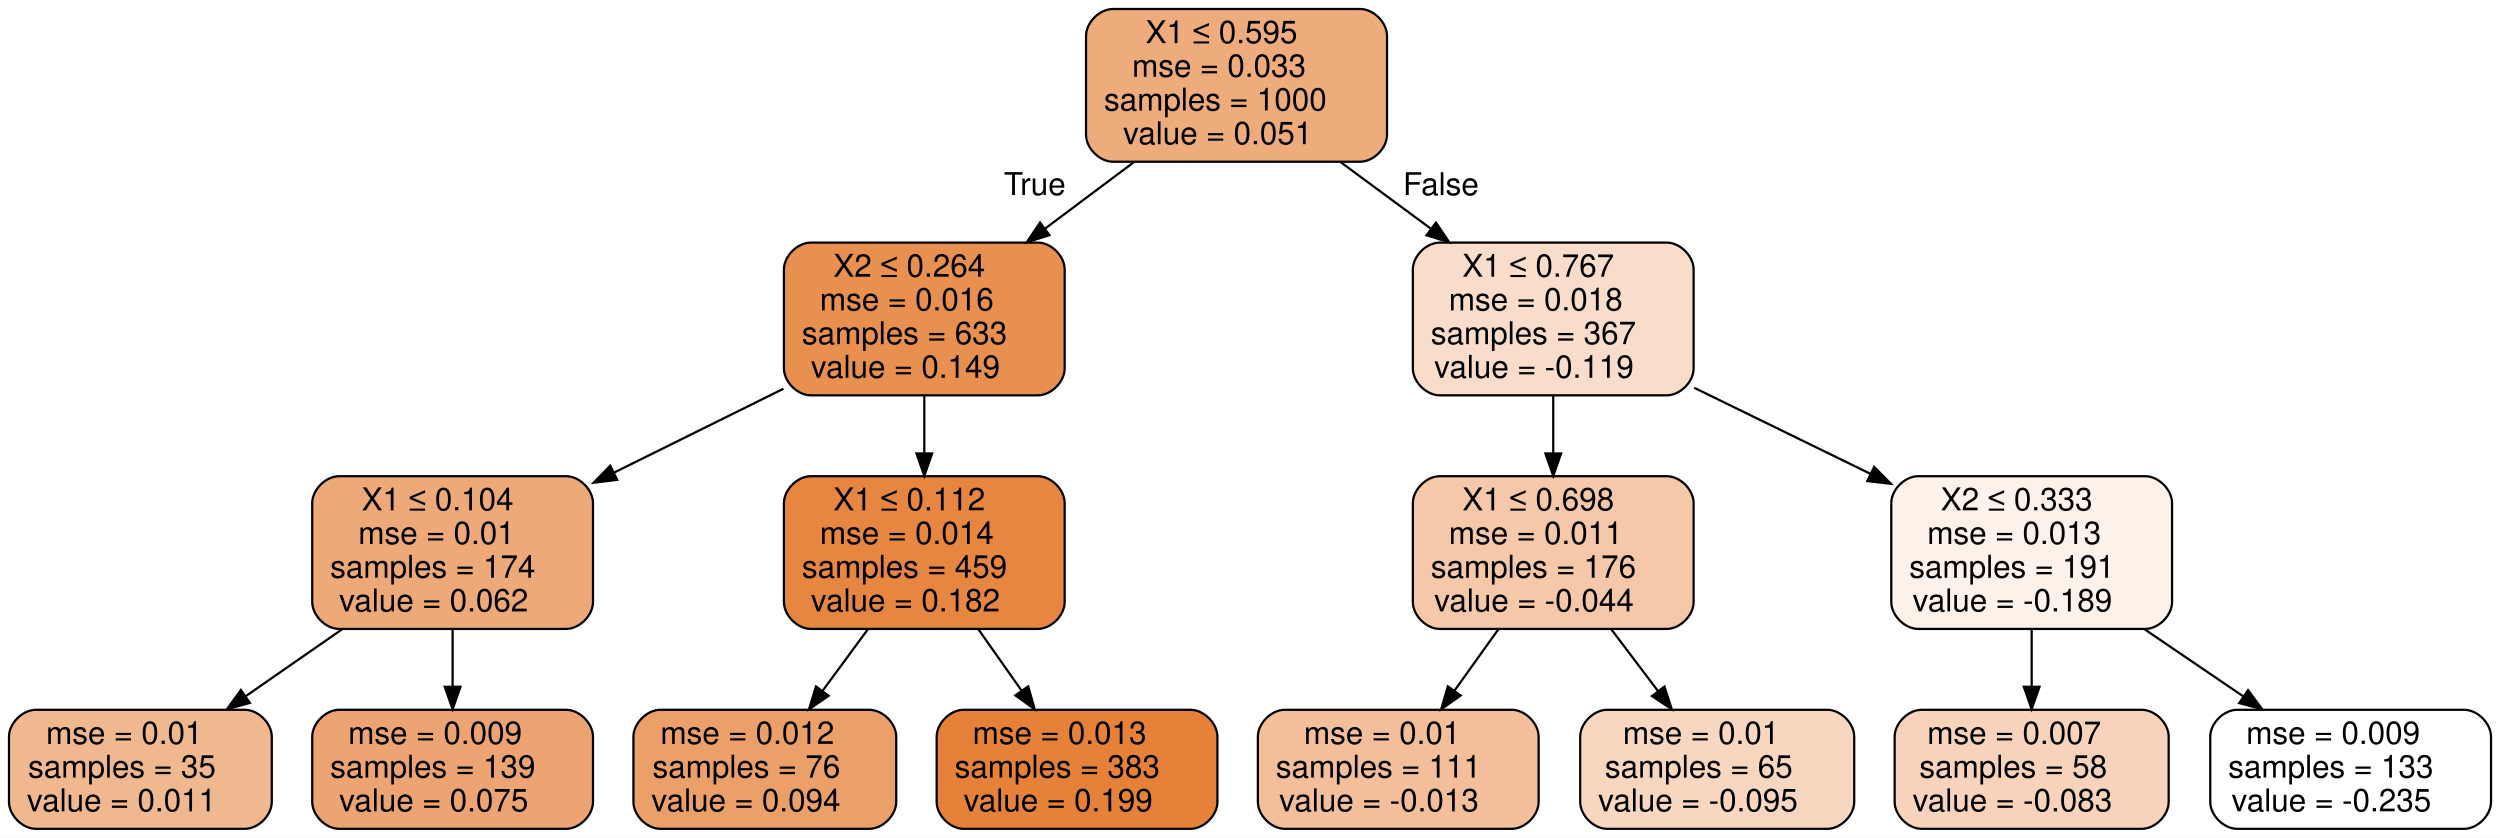
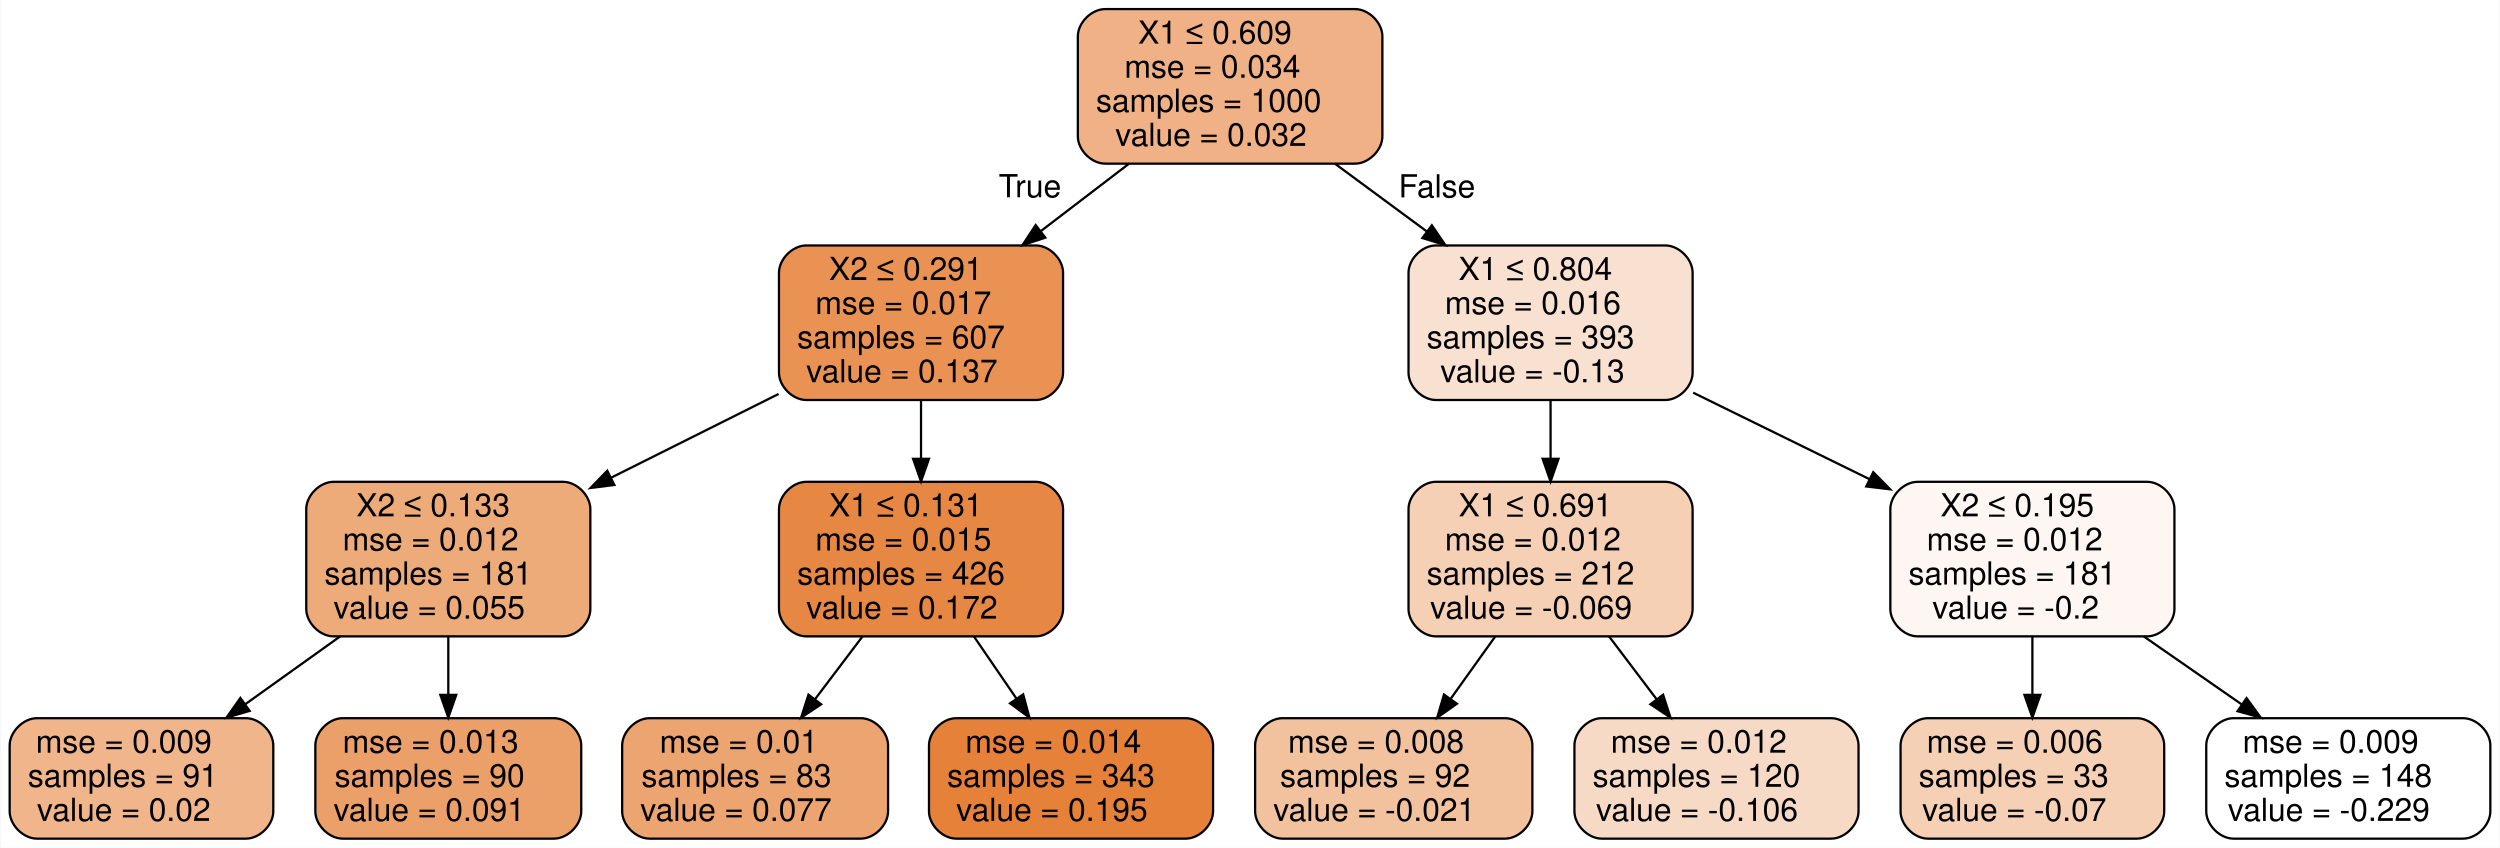
- <svg xmlns="http://www.w3.org/2000/svg" width="1113pt" height="373pt" viewBox="0.00 0.00 1113.00 373.00">
+ <svg xmlns="http://www.w3.org/2000/svg" width="1100pt" height="373pt" viewBox="0.00 0.00 1099.50 373.00">
  <g id="graph0" class="graph" transform="scale(1 1) rotate(0) translate(4 369)">
-     <polygon fill="#ffffff" stroke="transparent" points="-4,4 -4,-369 1109,-369 1109,4 -4,4" />
+     <polygon fill="#ffffff" stroke="transparent" points="-4,4 -4,-369 1095.5,-369 1095.5,4 -4,4" />
    <g id="node1" class="node">
-       <path fill="#eeac7d" stroke="#000000" d="M601.5,-365C601.5,-365 491.5,-365 491.5,-365 485.5,-365 479.5,-359 479.5,-353 479.5,-353 479.5,-309 479.5,-309 479.5,-303 485.5,-297 491.5,-297 491.5,-297 601.5,-297 601.5,-297 607.5,-297 613.5,-303 613.5,-309 613.5,-309 613.5,-353 613.5,-353 613.5,-359 607.5,-365 601.5,-365" />
-       <text text-anchor="start" x="506" y="-349.8" font-family="Helvetica,sans-Serif" font-size="14.00" fill="#000000">X1 ≤ 0.595</text>
-       <text text-anchor="start" x="500" y="-334.8" font-family="Helvetica,sans-Serif" font-size="14.00" fill="#000000">mse = 0.033</text>
-       <text text-anchor="start" x="487.5" y="-319.8" font-family="Helvetica,sans-Serif" font-size="14.00" fill="#000000">samples = 1000</text>
-       <text text-anchor="start" x="496" y="-304.8" font-family="Helvetica,sans-Serif" font-size="14.00" fill="#000000">value = 0.051</text>
+       <path fill="#efb185" stroke="#000000" d="M592,-365C592,-365 482,-365 482,-365 476,-365 470,-359 470,-353 470,-353 470,-309 470,-309 470,-303 476,-297 482,-297 482,-297 592,-297 592,-297 598,-297 604,-303 604,-309 604,-309 604,-353 604,-353 604,-359 598,-365 592,-365" />
+       <text text-anchor="start" x="496.5" y="-349.8" font-family="Helvetica,sans-Serif" font-size="14.00" fill="#000000">X1 ≤ 0.609</text>
+       <text text-anchor="start" x="490.5" y="-334.8" font-family="Helvetica,sans-Serif" font-size="14.00" fill="#000000">mse = 0.034</text>
+       <text text-anchor="start" x="478" y="-319.8" font-family="Helvetica,sans-Serif" font-size="14.00" fill="#000000">samples = 1000</text>
+       <text text-anchor="start" x="486.5" y="-304.8" font-family="Helvetica,sans-Serif" font-size="14.00" fill="#000000">value = 0.032</text>
    </g>
    <g id="node2" class="node">
-       <path fill="#e89050" stroke="#000000" d="M458,-261C458,-261 357,-261 357,-261 351,-261 345,-255 345,-249 345,-249 345,-205 345,-205 345,-199 351,-193 357,-193 357,-193 458,-193 458,-193 464,-193 470,-199 470,-205 470,-205 470,-249 470,-249 470,-255 464,-261 458,-261" />
-       <text text-anchor="start" x="367" y="-245.8" font-family="Helvetica,sans-Serif" font-size="14.00" fill="#000000">X2 ≤ 0.264</text>
-       <text text-anchor="start" x="361" y="-230.8" font-family="Helvetica,sans-Serif" font-size="14.00" fill="#000000">mse = 0.016</text>
-       <text text-anchor="start" x="353" y="-215.8" font-family="Helvetica,sans-Serif" font-size="14.00" fill="#000000">samples = 633</text>
-       <text text-anchor="start" x="357" y="-200.8" font-family="Helvetica,sans-Serif" font-size="14.00" fill="#000000">value = 0.149</text>
+       <path fill="#e99254" stroke="#000000" d="M451.5,-261C451.5,-261 350.5,-261 350.5,-261 344.5,-261 338.5,-255 338.5,-249 338.5,-249 338.5,-205 338.5,-205 338.5,-199 344.5,-193 350.5,-193 350.5,-193 451.5,-193 451.5,-193 457.5,-193 463.5,-199 463.5,-205 463.5,-205 463.5,-249 463.5,-249 463.5,-255 457.5,-261 451.5,-261" />
+       <text text-anchor="start" x="360.5" y="-245.8" font-family="Helvetica,sans-Serif" font-size="14.00" fill="#000000">X2 ≤ 0.291</text>
+       <text text-anchor="start" x="354.5" y="-230.8" font-family="Helvetica,sans-Serif" font-size="14.00" fill="#000000">mse = 0.017</text>
+       <text text-anchor="start" x="346.5" y="-215.8" font-family="Helvetica,sans-Serif" font-size="14.00" fill="#000000">samples = 607</text>
+       <text text-anchor="start" x="350.5" y="-200.8" font-family="Helvetica,sans-Serif" font-size="14.00" fill="#000000">value = 0.137</text>
    </g>
    <g id="edge1" class="edge">
-       <path fill="none" stroke="#000000" d="M500.986,-296.947C488.266,-287.429 474.324,-276.998 461.179,-267.163" />
-       <polygon fill="#000000" stroke="#000000" points="463.22,-264.318 453.116,-261.13 459.026,-269.923 463.22,-264.318" />
-       <text text-anchor="middle" x="456.68" y="-282.175" font-family="Helvetica,sans-Serif" font-size="14.00" fill="#000000">True</text>
+       <path fill="none" stroke="#000000" d="M492.469,-296.947C480.14,-287.519 466.639,-277.195 453.885,-267.442" />
+       <polygon fill="#000000" stroke="#000000" points="455.701,-264.424 445.632,-261.13 451.449,-269.985 455.701,-264.424" />
+       <text text-anchor="middle" x="448.936" y="-282.211" font-family="Helvetica,sans-Serif" font-size="14.00" fill="#000000">True</text>
    </g>
    <g id="node9" class="node">
-       <path fill="#f8ddca" stroke="#000000" d="M738,-261C738,-261 637,-261 637,-261 631,-261 625,-255 625,-249 625,-249 625,-205 625,-205 625,-199 631,-193 637,-193 637,-193 738,-193 738,-193 744,-193 750,-199 750,-205 750,-205 750,-249 750,-249 750,-255 744,-261 738,-261" />
-       <text text-anchor="start" x="647" y="-245.8" font-family="Helvetica,sans-Serif" font-size="14.00" fill="#000000">X1 ≤ 0.767</text>
-       <text text-anchor="start" x="641" y="-230.8" font-family="Helvetica,sans-Serif" font-size="14.00" fill="#000000">mse = 0.018</text>
-       <text text-anchor="start" x="633" y="-215.8" font-family="Helvetica,sans-Serif" font-size="14.00" fill="#000000">samples = 367</text>
-       <text text-anchor="start" x="634.5" y="-200.8" font-family="Helvetica,sans-Serif" font-size="14.00" fill="#000000">value = -0.119</text>
+       <path fill="#f9e1d1" stroke="#000000" d="M728.5,-261C728.5,-261 627.5,-261 627.5,-261 621.5,-261 615.5,-255 615.5,-249 615.5,-249 615.5,-205 615.5,-205 615.5,-199 621.5,-193 627.5,-193 627.5,-193 728.5,-193 728.5,-193 734.5,-193 740.5,-199 740.5,-205 740.5,-205 740.5,-249 740.5,-249 740.5,-255 734.5,-261 728.5,-261" />
+       <text text-anchor="start" x="637.5" y="-245.8" font-family="Helvetica,sans-Serif" font-size="14.00" fill="#000000">X1 ≤ 0.804</text>
+       <text text-anchor="start" x="631.5" y="-230.8" font-family="Helvetica,sans-Serif" font-size="14.00" fill="#000000">mse = 0.016</text>
+       <text text-anchor="start" x="623.5" y="-215.8" font-family="Helvetica,sans-Serif" font-size="14.00" fill="#000000">samples = 393</text>
+       <text text-anchor="start" x="629.5" y="-200.8" font-family="Helvetica,sans-Serif" font-size="14.00" fill="#000000">value = -0.13</text>
    </g>
    <g id="edge8" class="edge">
-       <path fill="none" stroke="#000000" d="M592.669,-296.947C605.572,-287.429 619.715,-276.998 633.048,-267.163" />
-       <polygon fill="#000000" stroke="#000000" points="635.258,-269.883 641.228,-261.13 631.102,-264.249 635.258,-269.883" />
-       <text text-anchor="middle" x="637.494" y="-282.15" font-family="Helvetica,sans-Serif" font-size="14.00" fill="#000000">False</text>
+       <path fill="none" stroke="#000000" d="M583.169,-296.947C596.072,-287.429 610.215,-276.998 623.548,-267.163" />
+       <polygon fill="#000000" stroke="#000000" points="625.758,-269.883 631.728,-261.13 621.602,-264.249 625.758,-269.883" />
+       <text text-anchor="middle" x="627.994" y="-282.15" font-family="Helvetica,sans-Serif" font-size="14.00" fill="#000000">False</text>
    </g>
    <g id="node3" class="node">
-       <path fill="#eda978" stroke="#000000" d="M248,-157C248,-157 147,-157 147,-157 141,-157 135,-151 135,-145 135,-145 135,-101 135,-101 135,-95 141,-89 147,-89 147,-89 248,-89 248,-89 254,-89 260,-95 260,-101 260,-101 260,-145 260,-145 260,-151 254,-157 248,-157" />
-       <text text-anchor="start" x="157" y="-141.8" font-family="Helvetica,sans-Serif" font-size="14.00" fill="#000000">X1 ≤ 0.104</text>
-       <text text-anchor="start" x="155.5" y="-126.8" font-family="Helvetica,sans-Serif" font-size="14.00" fill="#000000">mse = 0.01</text>
-       <text text-anchor="start" x="143" y="-111.8" font-family="Helvetica,sans-Serif" font-size="14.00" fill="#000000">samples = 174</text>
-       <text text-anchor="start" x="147" y="-96.8" font-family="Helvetica,sans-Serif" font-size="14.00" fill="#000000">value = 0.062</text>
+       <path fill="#eeab7a" stroke="#000000" d="M243.5,-157C243.5,-157 142.5,-157 142.5,-157 136.5,-157 130.5,-151 130.5,-145 130.5,-145 130.5,-101 130.5,-101 130.5,-95 136.5,-89 142.5,-89 142.5,-89 243.5,-89 243.5,-89 249.5,-89 255.5,-95 255.5,-101 255.5,-101 255.5,-145 255.5,-145 255.5,-151 249.5,-157 243.5,-157" />
+       <text text-anchor="start" x="152.5" y="-141.8" font-family="Helvetica,sans-Serif" font-size="14.00" fill="#000000">X2 ≤ 0.133</text>
+       <text text-anchor="start" x="146.5" y="-126.8" font-family="Helvetica,sans-Serif" font-size="14.00" fill="#000000">mse = 0.012</text>
+       <text text-anchor="start" x="138.5" y="-111.8" font-family="Helvetica,sans-Serif" font-size="14.00" fill="#000000">samples = 181</text>
+       <text text-anchor="start" x="142.5" y="-96.8" font-family="Helvetica,sans-Serif" font-size="14.00" fill="#000000">value = 0.055</text>
    </g>
    <g id="edge2" class="edge">
-       <path fill="none" stroke="#000000" d="M344.777,-195.937C321.093,-184.208 293.964,-170.773 269.496,-158.655" />
-       <polygon fill="#000000" stroke="#000000" points="270.776,-155.384 260.262,-154.082 267.67,-161.657 270.776,-155.384" />
+       <path fill="none" stroke="#000000" d="M338.311,-195.655C315.082,-184.041 288.571,-170.785 264.608,-158.804" />
+       <polygon fill="#000000" stroke="#000000" points="266.07,-155.622 255.56,-154.28 262.94,-161.883 266.07,-155.622" />
    </g>
    <g id="node6" class="node">
-       <path fill="#e68641" stroke="#000000" d="M458,-157C458,-157 357,-157 357,-157 351,-157 345,-151 345,-145 345,-145 345,-101 345,-101 345,-95 351,-89 357,-89 357,-89 458,-89 458,-89 464,-89 470,-95 470,-101 470,-101 470,-145 470,-145 470,-151 464,-157 458,-157" />
-       <text text-anchor="start" x="367" y="-141.8" font-family="Helvetica,sans-Serif" font-size="14.00" fill="#000000">X1 ≤ 0.112</text>
-       <text text-anchor="start" x="361" y="-126.8" font-family="Helvetica,sans-Serif" font-size="14.00" fill="#000000">mse = 0.014</text>
-       <text text-anchor="start" x="353" y="-111.8" font-family="Helvetica,sans-Serif" font-size="14.00" fill="#000000">samples = 459</text>
-       <text text-anchor="start" x="357" y="-96.8" font-family="Helvetica,sans-Serif" font-size="14.00" fill="#000000">value = 0.182</text>
+       <path fill="#e68844" stroke="#000000" d="M451.5,-157C451.5,-157 350.5,-157 350.5,-157 344.5,-157 338.5,-151 338.5,-145 338.5,-145 338.5,-101 338.5,-101 338.5,-95 344.5,-89 350.5,-89 350.5,-89 451.5,-89 451.5,-89 457.5,-89 463.5,-95 463.5,-101 463.5,-101 463.5,-145 463.5,-145 463.5,-151 457.5,-157 451.5,-157" />
+       <text text-anchor="start" x="360.5" y="-141.8" font-family="Helvetica,sans-Serif" font-size="14.00" fill="#000000">X1 ≤ 0.131</text>
+       <text text-anchor="start" x="354.5" y="-126.8" font-family="Helvetica,sans-Serif" font-size="14.00" fill="#000000">mse = 0.015</text>
+       <text text-anchor="start" x="346.5" y="-111.8" font-family="Helvetica,sans-Serif" font-size="14.00" fill="#000000">samples = 426</text>
+       <text text-anchor="start" x="350.5" y="-96.8" font-family="Helvetica,sans-Serif" font-size="14.00" fill="#000000">value = 0.172</text>
    </g>
    <g id="edge5" class="edge">
-       <path fill="none" stroke="#000000" d="M407.5,-192.946C407.5,-184.776 407.5,-175.932 407.5,-167.37" />
-       <polygon fill="#000000" stroke="#000000" points="411,-167.13 407.5,-157.13 404,-167.13 411,-167.13" />
+       <path fill="none" stroke="#000000" d="M401,-192.946C401,-184.776 401,-175.932 401,-167.37" />
+       <polygon fill="#000000" stroke="#000000" points="404.5,-167.13 401,-157.13 397.5,-167.13 404.5,-167.13" />
    </g>
    <g id="node4" class="node">
-       <path fill="#f0b88f" stroke="#000000" d="M105,-53C105,-53 12,-53 12,-53 6,-53 0,-47 0,-41 0,-41 0,-12 0,-12 0,-6 6,0 12,0 12,0 105,0 105,0 111,0 117,-6 117,-12 117,-12 117,-41 117,-41 117,-47 111,-53 105,-53" />
-       <text text-anchor="start" x="16.5" y="-37.8" font-family="Helvetica,sans-Serif" font-size="14.00" fill="#000000">mse = 0.01</text>
-       <text text-anchor="start" x="8.5" y="-22.8" font-family="Helvetica,sans-Serif" font-size="14.00" fill="#000000">samples = 35</text>
-       <text text-anchor="start" x="8" y="-7.8" font-family="Helvetica,sans-Serif" font-size="14.00" fill="#000000">value = 0.011</text>
+       <path fill="#f0b58b" stroke="#000000" d="M104,-53C104,-53 12,-53 12,-53 6,-53 0,-47 0,-41 0,-41 0,-12 0,-12 0,-6 6,0 12,0 12,0 104,0 104,0 110,0 116,-6 116,-12 116,-12 116,-41 116,-41 116,-47 110,-53 104,-53" />
+       <text text-anchor="start" x="11.5" y="-37.8" font-family="Helvetica,sans-Serif" font-size="14.00" fill="#000000">mse = 0.009</text>
+       <text text-anchor="start" x="8" y="-22.8" font-family="Helvetica,sans-Serif" font-size="14.00" fill="#000000">samples = 91</text>
+       <text text-anchor="start" x="12" y="-7.8" font-family="Helvetica,sans-Serif" font-size="14.00" fill="#000000">value = 0.02</text>
    </g>
    <g id="edge3" class="edge">
-       <path fill="none" stroke="#000000" d="M148.494,-88.978C134.513,-79.271 119.316,-68.721 105.46,-59.102" />
-       <polygon fill="#000000" stroke="#000000" points="107.239,-56.076 97.029,-53.248 103.247,-61.826 107.239,-56.076" />
+       <path fill="none" stroke="#000000" d="M145.404,-88.978C131.825,-79.271 117.066,-68.721 103.609,-59.102" />
+       <polygon fill="#000000" stroke="#000000" points="105.591,-56.216 95.42,-53.248 101.52,-61.911 105.591,-56.216" />
    </g>
    <g id="node5" class="node">
-       <path fill="#eca572" stroke="#000000" d="M248,-53C248,-53 147,-53 147,-53 141,-53 135,-47 135,-41 135,-41 135,-12 135,-12 135,-6 141,0 147,0 147,0 248,0 248,0 254,0 260,-6 260,-12 260,-12 260,-41 260,-41 260,-47 254,-53 248,-53" />
-       <text text-anchor="start" x="151" y="-37.8" font-family="Helvetica,sans-Serif" font-size="14.00" fill="#000000">mse = 0.009</text>
-       <text text-anchor="start" x="143" y="-22.8" font-family="Helvetica,sans-Serif" font-size="14.00" fill="#000000">samples = 139</text>
-       <text text-anchor="start" x="147" y="-7.8" font-family="Helvetica,sans-Serif" font-size="14.00" fill="#000000">value = 0.075</text>
+       <path fill="#eba06a" stroke="#000000" d="M239.5,-53C239.5,-53 146.5,-53 146.5,-53 140.5,-53 134.5,-47 134.5,-41 134.5,-41 134.5,-12 134.5,-12 134.5,-6 140.5,0 146.5,0 146.5,0 239.5,0 239.5,0 245.5,0 251.5,-6 251.5,-12 251.5,-12 251.5,-41 251.5,-41 251.5,-47 245.5,-53 239.5,-53" />
+       <text text-anchor="start" x="146.5" y="-37.8" font-family="Helvetica,sans-Serif" font-size="14.00" fill="#000000">mse = 0.013</text>
+       <text text-anchor="start" x="143" y="-22.8" font-family="Helvetica,sans-Serif" font-size="14.00" fill="#000000">samples = 90</text>
+       <text text-anchor="start" x="142.5" y="-7.8" font-family="Helvetica,sans-Serif" font-size="14.00" fill="#000000">value = 0.091</text>
    </g>
    <g id="edge4" class="edge">
-       <path fill="none" stroke="#000000" d="M197.5,-88.978C197.5,-80.736 197.5,-71.887 197.5,-63.515" />
-       <polygon fill="#000000" stroke="#000000" points="201,-63.248 197.5,-53.248 194,-63.248 201,-63.248" />
+       <path fill="none" stroke="#000000" d="M193,-88.978C193,-80.736 193,-71.887 193,-63.515" />
+       <polygon fill="#000000" stroke="#000000" points="196.5,-63.248 193,-53.248 189.5,-63.248 196.5,-63.248" />
    </g>
    <g id="node7" class="node">
-       <path fill="#eba069" stroke="#000000" d="M383,-53C383,-53 290,-53 290,-53 284,-53 278,-47 278,-41 278,-41 278,-12 278,-12 278,-6 284,0 290,0 290,0 383,0 383,0 389,0 395,-6 395,-12 395,-12 395,-41 395,-41 395,-47 389,-53 383,-53" />
-       <text text-anchor="start" x="290" y="-37.8" font-family="Helvetica,sans-Serif" font-size="14.00" fill="#000000">mse = 0.012</text>
-       <text text-anchor="start" x="286.5" y="-22.8" font-family="Helvetica,sans-Serif" font-size="14.00" fill="#000000">samples = 76</text>
-       <text text-anchor="start" x="286" y="-7.8" font-family="Helvetica,sans-Serif" font-size="14.00" fill="#000000">value = 0.094</text>
+       <path fill="#eca470" stroke="#000000" d="M374.5,-53C374.5,-53 281.5,-53 281.5,-53 275.5,-53 269.5,-47 269.5,-41 269.5,-41 269.5,-12 269.5,-12 269.5,-6 275.5,0 281.5,0 281.5,0 374.5,0 374.5,0 380.5,0 386.5,-6 386.5,-12 386.5,-12 386.5,-41 386.5,-41 386.5,-47 380.5,-53 374.5,-53" />
+       <text text-anchor="start" x="286" y="-37.8" font-family="Helvetica,sans-Serif" font-size="14.00" fill="#000000">mse = 0.01</text>
+       <text text-anchor="start" x="278" y="-22.8" font-family="Helvetica,sans-Serif" font-size="14.00" fill="#000000">samples = 83</text>
+       <text text-anchor="start" x="277.5" y="-7.8" font-family="Helvetica,sans-Serif" font-size="14.00" fill="#000000">value = 0.077</text>
    </g>
    <g id="edge6" class="edge">
-       <path fill="none" stroke="#000000" d="M382.468,-88.978C375.933,-80.095 368.878,-70.507 362.304,-61.571" />
-       <polygon fill="#000000" stroke="#000000" points="364.926,-59.229 356.18,-53.248 359.287,-63.377 364.926,-59.229" />
+       <path fill="none" stroke="#000000" d="M375.263,-88.978C368.474,-80.004 361.14,-70.309 354.322,-61.295" />
+       <polygon fill="#000000" stroke="#000000" points="357.059,-59.112 348.235,-53.248 351.476,-63.335 357.059,-59.112" />
    </g>
    <g id="node8" class="node">
-       <path fill="#e58139" stroke="#000000" d="M526,-53C526,-53 425,-53 425,-53 419,-53 413,-47 413,-41 413,-41 413,-12 413,-12 413,-6 419,0 425,0 425,0 526,0 526,0 532,0 538,-6 538,-12 538,-12 538,-41 538,-41 538,-47 532,-53 526,-53" />
-       <text text-anchor="start" x="429" y="-37.8" font-family="Helvetica,sans-Serif" font-size="14.00" fill="#000000">mse = 0.013</text>
-       <text text-anchor="start" x="421" y="-22.8" font-family="Helvetica,sans-Serif" font-size="14.00" fill="#000000">samples = 383</text>
-       <text text-anchor="start" x="425" y="-7.8" font-family="Helvetica,sans-Serif" font-size="14.00" fill="#000000">value = 0.199</text>
+       <path fill="#e58139" stroke="#000000" d="M517.5,-53C517.5,-53 416.5,-53 416.5,-53 410.5,-53 404.5,-47 404.5,-41 404.5,-41 404.5,-12 404.5,-12 404.5,-6 410.5,0 416.5,0 416.5,0 517.5,0 517.5,0 523.5,0 529.5,-6 529.5,-12 529.5,-12 529.5,-41 529.5,-41 529.5,-47 523.5,-53 517.5,-53" />
+       <text text-anchor="start" x="420.5" y="-37.8" font-family="Helvetica,sans-Serif" font-size="14.00" fill="#000000">mse = 0.014</text>
+       <text text-anchor="start" x="412.5" y="-22.8" font-family="Helvetica,sans-Serif" font-size="14.00" fill="#000000">samples = 343</text>
+       <text text-anchor="start" x="416.5" y="-7.8" font-family="Helvetica,sans-Serif" font-size="14.00" fill="#000000">value = 0.195</text>
    </g>
    <g id="edge7" class="edge">
-       <path fill="none" stroke="#000000" d="M431.474,-88.978C437.733,-80.095 444.49,-70.507 450.787,-61.571" />
-       <polygon fill="#000000" stroke="#000000" points="453.752,-63.439 456.651,-53.248 448.03,-59.407 453.752,-63.439" />
+       <path fill="none" stroke="#000000" d="M424.269,-88.978C430.344,-80.095 436.902,-70.507 443.014,-61.571" />
+       <polygon fill="#000000" stroke="#000000" points="445.949,-63.478 448.706,-53.248 440.171,-59.527 445.949,-63.478" />
    </g>
    <g id="node10" class="node">
-       <path fill="#f4c8a8" stroke="#000000" d="M738,-157C738,-157 637,-157 637,-157 631,-157 625,-151 625,-145 625,-145 625,-101 625,-101 625,-95 631,-89 637,-89 637,-89 738,-89 738,-89 744,-89 750,-95 750,-101 750,-101 750,-145 750,-145 750,-151 744,-157 738,-157" />
-       <text text-anchor="start" x="647" y="-141.8" font-family="Helvetica,sans-Serif" font-size="14.00" fill="#000000">X1 ≤ 0.698</text>
-       <text text-anchor="start" x="641" y="-126.8" font-family="Helvetica,sans-Serif" font-size="14.00" fill="#000000">mse = 0.011</text>
-       <text text-anchor="start" x="633" y="-111.8" font-family="Helvetica,sans-Serif" font-size="14.00" fill="#000000">samples = 176</text>
-       <text text-anchor="start" x="634.5" y="-96.8" font-family="Helvetica,sans-Serif" font-size="14.00" fill="#000000">value = -0.044</text>
+       <path fill="#f5d0b4" stroke="#000000" d="M728.5,-157C728.5,-157 627.5,-157 627.5,-157 621.5,-157 615.5,-151 615.5,-145 615.5,-145 615.5,-101 615.5,-101 615.5,-95 621.5,-89 627.5,-89 627.5,-89 728.5,-89 728.5,-89 734.5,-89 740.5,-95 740.5,-101 740.5,-101 740.5,-145 740.5,-145 740.5,-151 734.5,-157 728.5,-157" />
+       <text text-anchor="start" x="637.5" y="-141.8" font-family="Helvetica,sans-Serif" font-size="14.00" fill="#000000">X1 ≤ 0.691</text>
+       <text text-anchor="start" x="631.5" y="-126.8" font-family="Helvetica,sans-Serif" font-size="14.00" fill="#000000">mse = 0.012</text>
+       <text text-anchor="start" x="623.5" y="-111.8" font-family="Helvetica,sans-Serif" font-size="14.00" fill="#000000">samples = 212</text>
+       <text text-anchor="start" x="625" y="-96.8" font-family="Helvetica,sans-Serif" font-size="14.00" fill="#000000">value = -0.069</text>
    </g>
    <g id="edge9" class="edge">
-       <path fill="none" stroke="#000000" d="M687.5,-192.946C687.5,-184.776 687.5,-175.932 687.5,-167.37" />
-       <polygon fill="#000000" stroke="#000000" points="691,-167.13 687.5,-157.13 684,-167.13 691,-167.13" />
+       <path fill="none" stroke="#000000" d="M678,-192.946C678,-184.776 678,-175.932 678,-167.37" />
+       <polygon fill="#000000" stroke="#000000" points="681.5,-167.13 678,-157.13 674.5,-167.13 681.5,-167.13" />
    </g>
    <g id="node13" class="node">
-       <path fill="#fcf2ea" stroke="#000000" d="M951,-157C951,-157 850,-157 850,-157 844,-157 838,-151 838,-145 838,-145 838,-101 838,-101 838,-95 844,-89 850,-89 850,-89 951,-89 951,-89 957,-89 963,-95 963,-101 963,-101 963,-145 963,-145 963,-151 957,-157 951,-157" />
-       <text text-anchor="start" x="860" y="-141.8" font-family="Helvetica,sans-Serif" font-size="14.00" fill="#000000">X2 ≤ 0.333</text>
-       <text text-anchor="start" x="854" y="-126.8" font-family="Helvetica,sans-Serif" font-size="14.00" fill="#000000">mse = 0.013</text>
-       <text text-anchor="start" x="846" y="-111.8" font-family="Helvetica,sans-Serif" font-size="14.00" fill="#000000">samples = 191</text>
-       <text text-anchor="start" x="847.5" y="-96.8" font-family="Helvetica,sans-Serif" font-size="14.00" fill="#000000">value = -0.189</text>
+       <path fill="#fdf6f2" stroke="#000000" d="M940.5,-157C940.5,-157 839.5,-157 839.5,-157 833.5,-157 827.5,-151 827.5,-145 827.5,-145 827.5,-101 827.5,-101 827.5,-95 833.5,-89 839.5,-89 839.5,-89 940.5,-89 940.5,-89 946.5,-89 952.5,-95 952.5,-101 952.5,-101 952.5,-145 952.5,-145 952.5,-151 946.5,-157 940.5,-157" />
+       <text text-anchor="start" x="849.5" y="-141.8" font-family="Helvetica,sans-Serif" font-size="14.00" fill="#000000">X2 ≤ 0.195</text>
+       <text text-anchor="start" x="843.5" y="-126.8" font-family="Helvetica,sans-Serif" font-size="14.00" fill="#000000">mse = 0.012</text>
+       <text text-anchor="start" x="835.5" y="-111.8" font-family="Helvetica,sans-Serif" font-size="14.00" fill="#000000">samples = 181</text>
+       <text text-anchor="start" x="846" y="-96.8" font-family="Helvetica,sans-Serif" font-size="14.00" fill="#000000">value = -0.2</text>
    </g>
    <g id="edge12" class="edge">
-       <path fill="none" stroke="#000000" d="M750.255,-196.359C774.846,-184.352 803.203,-170.507 828.611,-158.101" />
-       <polygon fill="#000000" stroke="#000000" points="830.375,-161.134 837.826,-153.601 827.304,-154.844 830.375,-161.134" />
+       <path fill="none" stroke="#000000" d="M740.746,-196.219C765.105,-184.269 793.141,-170.516 818.291,-158.178" />
+       <polygon fill="#000000" stroke="#000000" points="819.978,-161.249 827.414,-153.702 816.895,-154.964 819.978,-161.249" />
    </g>
    <g id="node11" class="node">
-       <path fill="#f2bf9a" stroke="#000000" d="M669,-53C669,-53 568,-53 568,-53 562,-53 556,-47 556,-41 556,-41 556,-12 556,-12 556,-6 562,0 568,0 568,0 669,0 669,0 675,0 681,-6 681,-12 681,-12 681,-41 681,-41 681,-47 675,-53 669,-53" />
-       <text text-anchor="start" x="576.5" y="-37.8" font-family="Helvetica,sans-Serif" font-size="14.00" fill="#000000">mse = 0.01</text>
-       <text text-anchor="start" x="564" y="-22.8" font-family="Helvetica,sans-Serif" font-size="14.00" fill="#000000">samples = 111</text>
-       <text text-anchor="start" x="565.5" y="-7.8" font-family="Helvetica,sans-Serif" font-size="14.00" fill="#000000">value = -0.013</text>
+       <path fill="#f2c19e" stroke="#000000" d="M658,-53C658,-53 560,-53 560,-53 554,-53 548,-47 548,-41 548,-41 548,-12 548,-12 548,-6 554,0 560,0 560,0 658,0 658,0 664,0 670,-6 670,-12 670,-12 670,-41 670,-41 670,-47 664,-53 658,-53" />
+       <text text-anchor="start" x="562.5" y="-37.8" font-family="Helvetica,sans-Serif" font-size="14.00" fill="#000000">mse = 0.008</text>
+       <text text-anchor="start" x="559" y="-22.8" font-family="Helvetica,sans-Serif" font-size="14.00" fill="#000000">samples = 92</text>
+       <text text-anchor="start" x="556" y="-7.8" font-family="Helvetica,sans-Serif" font-size="14.00" fill="#000000">value = -0.021</text>
    </g>
    <g id="edge10" class="edge">
-       <path fill="none" stroke="#000000" d="M663.173,-88.978C656.822,-80.095 649.966,-70.507 643.577,-61.571" />
-       <polygon fill="#000000" stroke="#000000" points="646.289,-59.347 637.626,-53.248 640.595,-63.419 646.289,-59.347" />
+       <path fill="none" stroke="#000000" d="M653.673,-88.978C647.322,-80.095 640.466,-70.507 634.077,-61.571" />
+       <polygon fill="#000000" stroke="#000000" points="636.789,-59.347 628.126,-53.248 631.095,-63.419 636.789,-59.347" />
    </g>
    <g id="node12" class="node">
-       <path fill="#f7d7bf" stroke="#000000" d="M809.5,-53C809.5,-53 711.5,-53 711.5,-53 705.5,-53 699.5,-47 699.5,-41 699.5,-41 699.5,-12 699.5,-12 699.5,-6 705.5,0 711.5,0 711.5,0 809.5,0 809.5,0 815.5,0 821.5,-6 821.5,-12 821.5,-12 821.5,-41 821.5,-41 821.5,-47 815.5,-53 809.5,-53" />
-       <text text-anchor="start" x="718.5" y="-37.8" font-family="Helvetica,sans-Serif" font-size="14.00" fill="#000000">mse = 0.01</text>
-       <text text-anchor="start" x="710.5" y="-22.8" font-family="Helvetica,sans-Serif" font-size="14.00" fill="#000000">samples = 65</text>
-       <text text-anchor="start" x="707.5" y="-7.8" font-family="Helvetica,sans-Serif" font-size="14.00" fill="#000000">value = -0.095</text>
+       <path fill="#f7dac6" stroke="#000000" d="M801.5,-53C801.5,-53 700.5,-53 700.5,-53 694.5,-53 688.5,-47 688.5,-41 688.5,-41 688.5,-12 688.5,-12 688.5,-6 694.5,0 700.5,0 700.5,0 801.5,0 801.5,0 807.5,0 813.5,-6 813.5,-12 813.5,-12 813.5,-41 813.5,-41 813.5,-47 807.5,-53 801.5,-53" />
+       <text text-anchor="start" x="704.5" y="-37.8" font-family="Helvetica,sans-Serif" font-size="14.00" fill="#000000">mse = 0.012</text>
+       <text text-anchor="start" x="696.5" y="-22.8" font-family="Helvetica,sans-Serif" font-size="14.00" fill="#000000">samples = 120</text>
+       <text text-anchor="start" x="698" y="-7.8" font-family="Helvetica,sans-Serif" font-size="14.00" fill="#000000">value = -0.106</text>
    </g>
    <g id="edge11" class="edge">
-       <path fill="none" stroke="#000000" d="M713.237,-88.978C720.026,-80.004 727.36,-70.309 734.178,-61.295" />
-       <polygon fill="#000000" stroke="#000000" points="737.024,-63.335 740.265,-53.248 731.441,-59.112 737.024,-63.335" />
+       <path fill="none" stroke="#000000" d="M703.737,-88.978C710.526,-80.004 717.86,-70.309 724.678,-61.295" />
+       <polygon fill="#000000" stroke="#000000" points="727.524,-63.335 730.765,-53.248 721.941,-59.112 727.524,-63.335" />
    </g>
    <g id="node14" class="node">
-       <path fill="#f6d3ba" stroke="#000000" d="M949.5,-53C949.5,-53 851.5,-53 851.5,-53 845.5,-53 839.5,-47 839.5,-41 839.5,-41 839.5,-12 839.5,-12 839.5,-6 845.5,0 851.5,0 851.5,0 949.5,0 949.5,0 955.5,0 961.5,-6 961.5,-12 961.5,-12 961.5,-41 961.5,-41 961.5,-47 955.5,-53 949.5,-53" />
-       <text text-anchor="start" x="854" y="-37.8" font-family="Helvetica,sans-Serif" font-size="14.00" fill="#000000">mse = 0.007</text>
-       <text text-anchor="start" x="850.5" y="-22.8" font-family="Helvetica,sans-Serif" font-size="14.00" fill="#000000">samples = 58</text>
-       <text text-anchor="start" x="847.5" y="-7.8" font-family="Helvetica,sans-Serif" font-size="14.00" fill="#000000">value = -0.083</text>
+       <path fill="#f5d0b5" stroke="#000000" d="M936,-53C936,-53 844,-53 844,-53 838,-53 832,-47 832,-41 832,-41 832,-12 832,-12 832,-6 838,0 844,0 844,0 936,0 936,0 942,0 948,-6 948,-12 948,-12 948,-41 948,-41 948,-47 942,-53 936,-53" />
+       <text text-anchor="start" x="843.5" y="-37.8" font-family="Helvetica,sans-Serif" font-size="14.00" fill="#000000">mse = 0.006</text>
+       <text text-anchor="start" x="840" y="-22.8" font-family="Helvetica,sans-Serif" font-size="14.00" fill="#000000">samples = 33</text>
+       <text text-anchor="start" x="841.5" y="-7.8" font-family="Helvetica,sans-Serif" font-size="14.00" fill="#000000">value = -0.07</text>
    </g>
    <g id="edge13" class="edge">
-       <path fill="none" stroke="#000000" d="M900.5,-88.978C900.5,-80.736 900.5,-71.887 900.5,-63.515" />
-       <polygon fill="#000000" stroke="#000000" points="904,-63.248 900.5,-53.248 897,-63.248 904,-63.248" />
+       <path fill="none" stroke="#000000" d="M890,-88.978C890,-80.736 890,-71.887 890,-63.515" />
+       <polygon fill="#000000" stroke="#000000" points="893.5,-63.248 890,-53.248 886.5,-63.248 893.5,-63.248" />
    </g>
    <g id="node15" class="node">
-       <path fill="#ffffff" stroke="#000000" d="M1093,-53C1093,-53 992,-53 992,-53 986,-53 980,-47 980,-41 980,-41 980,-12 980,-12 980,-6 986,0 992,0 992,0 1093,0 1093,0 1099,0 1105,-6 1105,-12 1105,-12 1105,-41 1105,-41 1105,-47 1099,-53 1093,-53" />
-       <text text-anchor="start" x="996" y="-37.8" font-family="Helvetica,sans-Serif" font-size="14.00" fill="#000000">mse = 0.009</text>
-       <text text-anchor="start" x="988" y="-22.8" font-family="Helvetica,sans-Serif" font-size="14.00" fill="#000000">samples = 133</text>
-       <text text-anchor="start" x="989.5" y="-7.8" font-family="Helvetica,sans-Serif" font-size="14.00" fill="#000000">value = -0.235</text>
+       <path fill="#ffffff" stroke="#000000" d="M1079.5,-53C1079.5,-53 978.5,-53 978.5,-53 972.5,-53 966.5,-47 966.5,-41 966.5,-41 966.5,-12 966.5,-12 966.5,-6 972.5,0 978.5,0 978.5,0 1079.5,0 1079.5,0 1085.5,0 1091.5,-6 1091.5,-12 1091.5,-12 1091.5,-41 1091.5,-41 1091.5,-47 1085.5,-53 1079.5,-53" />
+       <text text-anchor="start" x="982.5" y="-37.8" font-family="Helvetica,sans-Serif" font-size="14.00" fill="#000000">mse = 0.009</text>
+       <text text-anchor="start" x="974.5" y="-22.8" font-family="Helvetica,sans-Serif" font-size="14.00" fill="#000000">samples = 148</text>
+       <text text-anchor="start" x="976" y="-7.8" font-family="Helvetica,sans-Serif" font-size="14.00" fill="#000000">value = -0.229</text>
    </g>
    <g id="edge14" class="edge">
-       <path fill="none" stroke="#000000" d="M950.564,-88.978C964.847,-79.271 980.371,-68.721 994.526,-59.102" />
-       <polygon fill="#000000" stroke="#000000" points="996.836,-61.764 1003.139,-53.248 992.901,-55.974 996.836,-61.764" />
+       <path fill="none" stroke="#000000" d="M939.006,-88.978C952.987,-79.271 968.184,-68.721 982.04,-59.102" />
+       <polygon fill="#000000" stroke="#000000" points="984.253,-61.826 990.471,-53.248 980.261,-56.076 984.253,-61.826" />
    </g>
  </g>
</svg>
